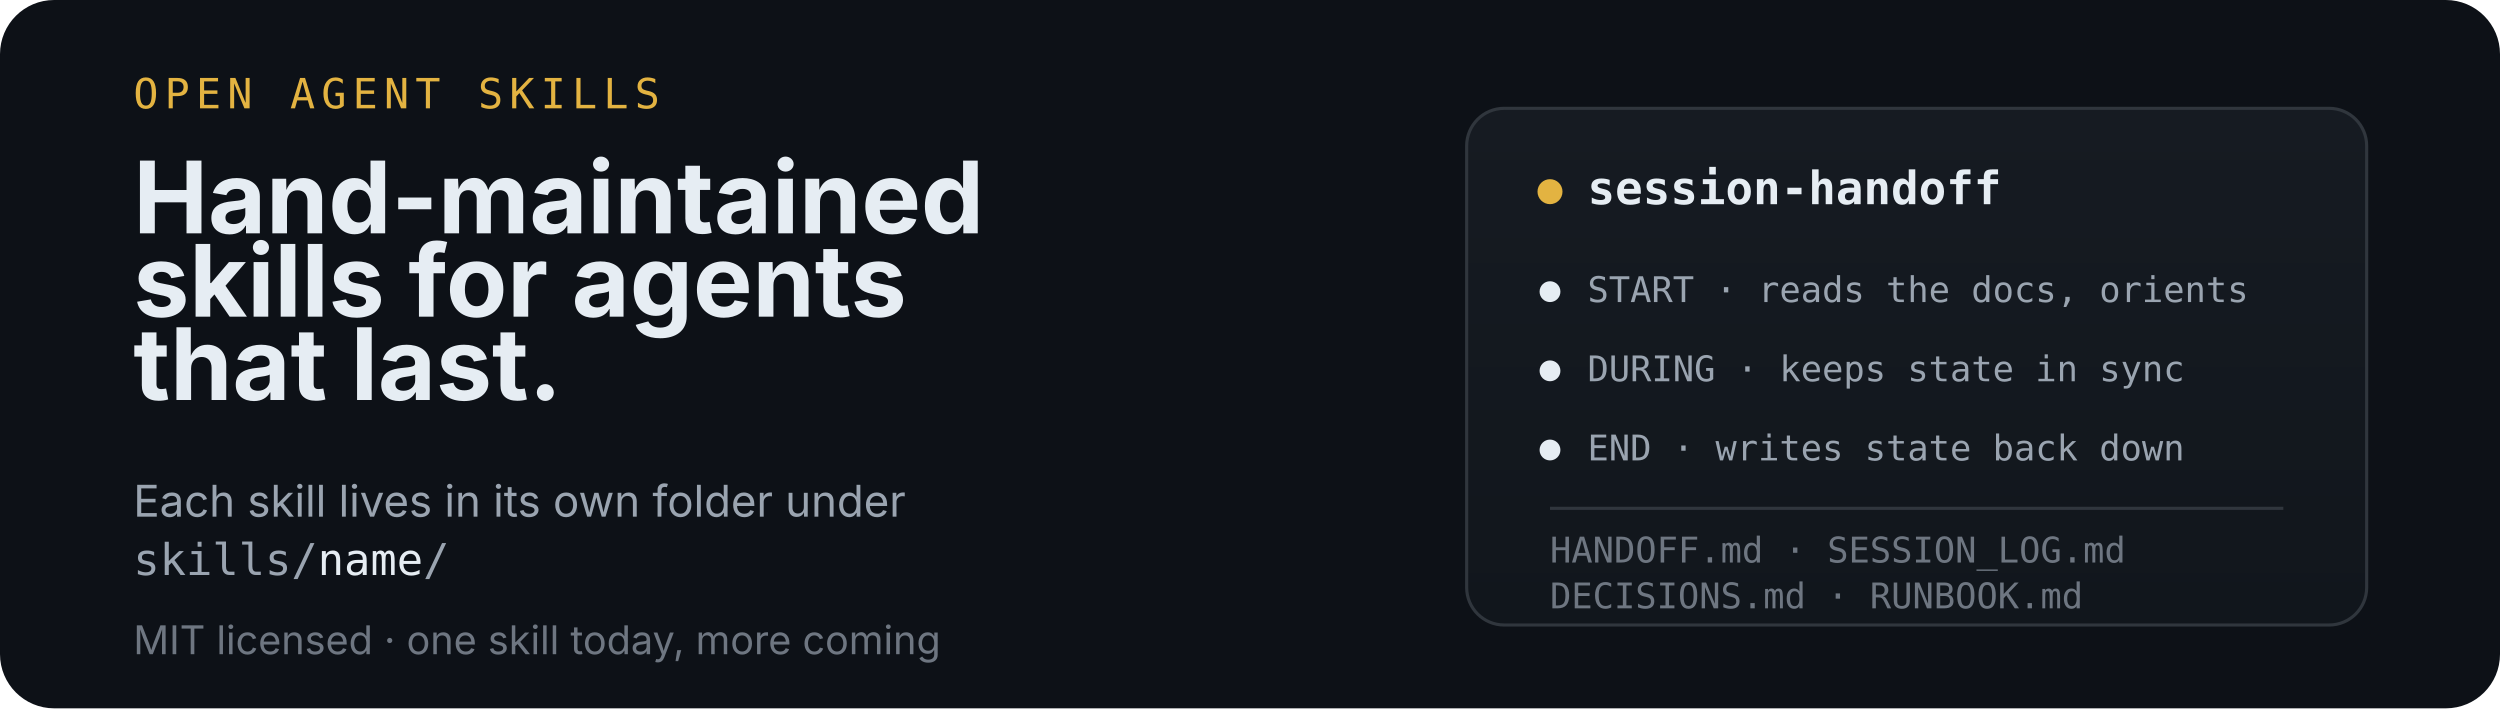
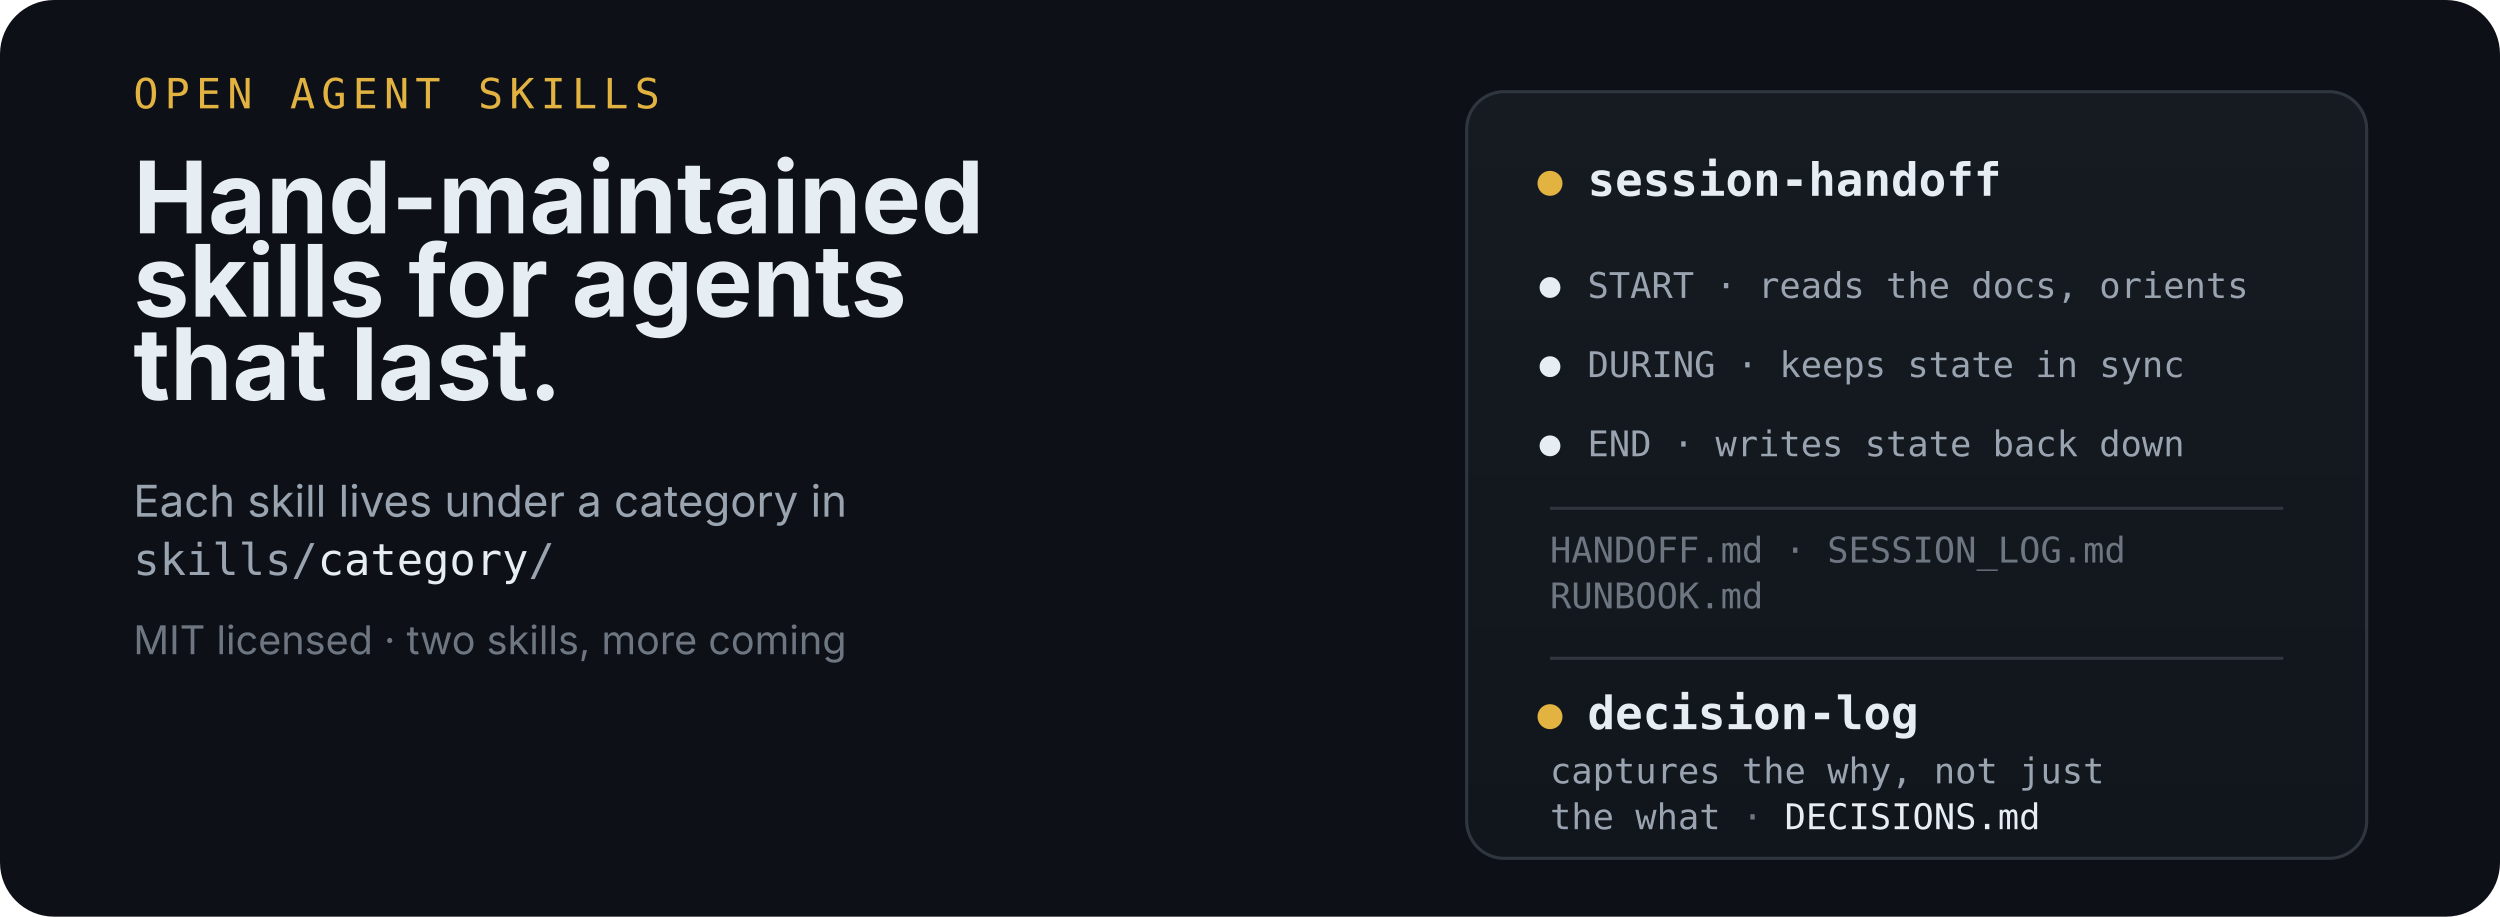
- <svg xmlns="http://www.w3.org/2000/svg" width="1200" height="340" viewBox="0 0 1200 340" role="img" aria-labelledby="title desc">
+ <svg xmlns="http://www.w3.org/2000/svg" width="1200" height="440" viewBox="0 0 1200 440" role="img" aria-labelledby="title desc">
  <defs>
    <linearGradient id="panel" x1="0" y1="0" x2="0" y2="1">
      <stop offset="0" stop-color="#161b22" />
      <stop offset="1" stop-color="#11161c" />
    </linearGradient>
  </defs>
-   <rect width="1200" height="340" rx="26" fill="#0d1117" />
+   <rect width="1200" height="440" rx="26" fill="#0d1117" />
  <g id="title-block" transform="translate(64 52)">
    <text x="0" y="0" font-family="ui-monospace,SFMono-Regular,Menlo,monospace" font-size="20" letter-spacing="3" fill="#e3b341">OPEN AGENT SKILLS</text>
    <text x="0" y="60" font-family="-apple-system,BlinkMacSystemFont,'Segoe UI',PingFang SC,sans-serif" font-size="48" font-weight="700" fill="#e6edf3">Hand-maintained</text>
    <text x="0" y="100" font-family="-apple-system,BlinkMacSystemFont,'Segoe UI',PingFang SC,sans-serif" font-size="48" font-weight="700" fill="#e6edf3">skills for agents</text>
    <text x="0" y="140" font-family="-apple-system,BlinkMacSystemFont,'Segoe UI',PingFang SC,sans-serif" font-size="48" font-weight="700" fill="#e6edf3">that last.</text>
-     <text x="0" y="196" font-family="-apple-system,BlinkMacSystemFont,'Segoe UI',PingFang SC,sans-serif" font-size="21" fill="#9aa4b0">Each skill lives in its own folder under</text>
-     <text x="0" y="224" font-family="ui-monospace,SFMono-Regular,Menlo,monospace" font-size="21" fill="#9aa4b0">skills/<tspan fill="#e6edf3">name</tspan>/</text>
-     <text x="0" y="262" font-family="-apple-system,BlinkMacSystemFont,'Segoe UI',PingFang SC,sans-serif" font-size="19" fill="#6e7681">MIT licensed · one skill today, more coming</text>
+     <text x="0" y="196" font-family="-apple-system,BlinkMacSystemFont,'Segoe UI',PingFang SC,sans-serif" font-size="21" fill="#9aa4b0">Each skill lives under a category in</text>
+     <text x="0" y="224" font-family="ui-monospace,SFMono-Regular,Menlo,monospace" font-size="21" fill="#9aa4b0">skills/<tspan fill="#e6edf3">category</tspan>/</text>
+     <text x="0" y="262" font-family="-apple-system,BlinkMacSystemFont,'Segoe UI',PingFang SC,sans-serif" font-size="19" fill="#6e7681">MIT licensed · two skills, more coming</text>
  </g>
-   <g id="project-proof" transform="translate(704 52)">
-     <rect width="432" height="248" rx="18" fill="url(#panel)" stroke="#30363d" stroke-width="1.5" />
-     <circle cx="40" cy="40" r="6" fill="#e3b341" />
-     <text x="58" y="46" font-family="ui-monospace,SFMono-Regular,Menlo,monospace" font-size="22" font-weight="600" fill="#e6edf3">session-handoff</text>
+   <g id="project-proof" transform="translate(704 44)">
+     <rect width="432" height="368" rx="18" fill="url(#panel)" stroke="#30363d" stroke-width="1.5" />
+     <circle cx="40" cy="44" r="6" fill="#e3b341" />
+     <text x="58" y="50" font-family="ui-monospace,SFMono-Regular,Menlo,monospace" font-size="22" font-weight="600" fill="#e6edf3">session-handoff</text>
    <g font-family="ui-monospace,SFMono-Regular,Menlo,monospace" font-size="17" fill="#9aa4b0">
-       <circle cx="40" cy="88" r="5" fill="#e6edf3" />
-       <text x="58" y="93">START · reads the docs, orients</text>
-       <circle cx="40" cy="126" r="5" fill="#e6edf3" />
-       <text x="58" y="131">DURING · keeps state in sync</text>
-       <circle cx="40" cy="164" r="5" fill="#e6edf3" />
-       <text x="58" y="169">END · writes state back down</text>
+       <circle cx="40" cy="94" r="5" fill="#e6edf3" />
+       <text x="58" y="99">START · reads the docs, orients</text>
+       <circle cx="40" cy="132" r="5" fill="#e6edf3" />
+       <text x="58" y="137">DURING · keeps state in sync</text>
+       <circle cx="40" cy="170" r="5" fill="#e6edf3" />
+       <text x="58" y="175">END · writes state back down</text>
    </g>
-     <line x1="40" y1="192" x2="392" y2="192" stroke="#30363d" stroke-width="1.5" />
+     <line x1="40" y1="200" x2="392" y2="200" stroke="#30363d" stroke-width="1.5" />
    <g font-family="ui-monospace,SFMono-Regular,Menlo,monospace" font-size="17" fill="#6e7681">
-       <text x="40" y="218">HANDOFF.md  ·  SESSION_LOG.md</text>
-       <text x="40" y="240">DECISIONS.md  ·  RUNBOOK.md</text>
+       <text x="40" y="226">HANDOFF.md  ·  SESSION_LOG.md</text>
+       <text x="40" y="248">RUNBOOK.md</text>
    </g>
+     <line x1="40" y1="272" x2="392" y2="272" stroke="#30363d" stroke-width="1.5" />
+     <circle cx="40" cy="300" r="6" fill="#e3b341" />
+     <text x="58" y="306" font-family="ui-monospace,SFMono-Regular,Menlo,monospace" font-size="22" font-weight="600" fill="#e6edf3">decision-log</text>
+     <text x="40" y="332" font-family="ui-monospace,SFMono-Regular,Menlo,monospace" font-size="17" fill="#9aa4b0">captures the why, not just</text>
+     <text x="40" y="354" font-family="ui-monospace,SFMono-Regular,Menlo,monospace" font-size="17" fill="#9aa4b0">the what <tspan fill="#6e7681">·</tspan>
+       <tspan fill="#e6edf3">DECISIONS.md</tspan>
+     </text>
  </g>
</svg>
